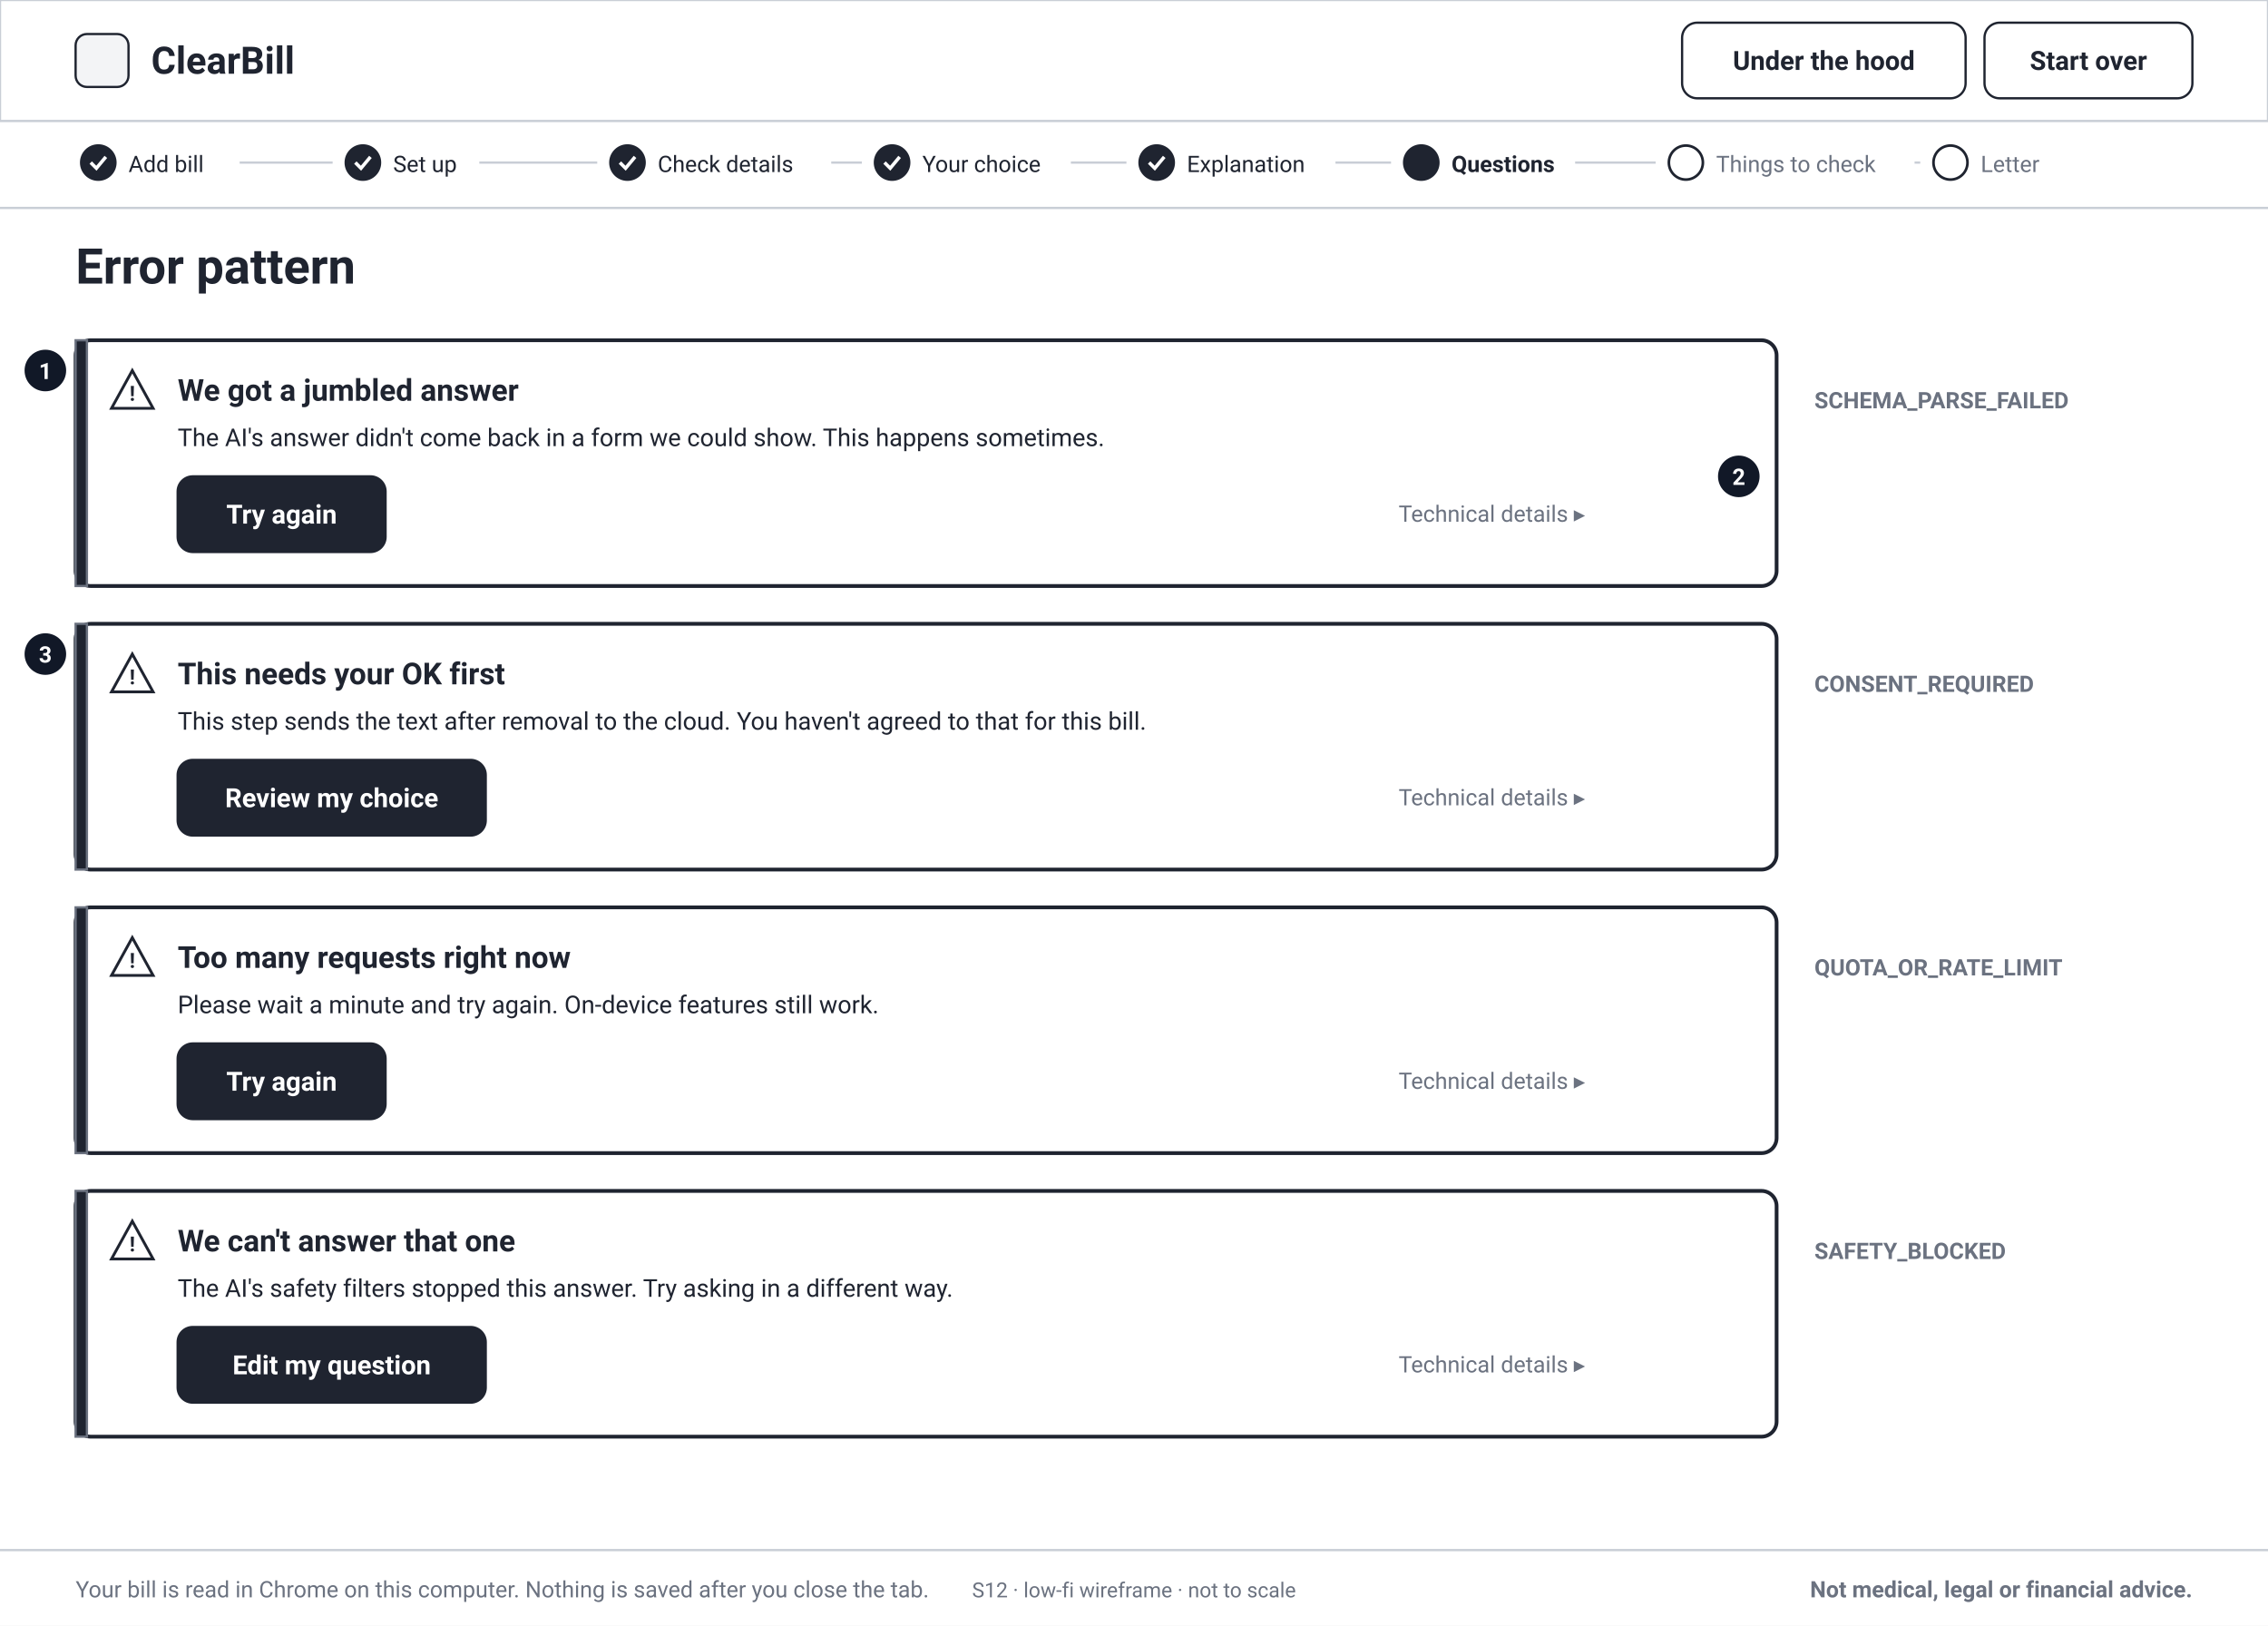
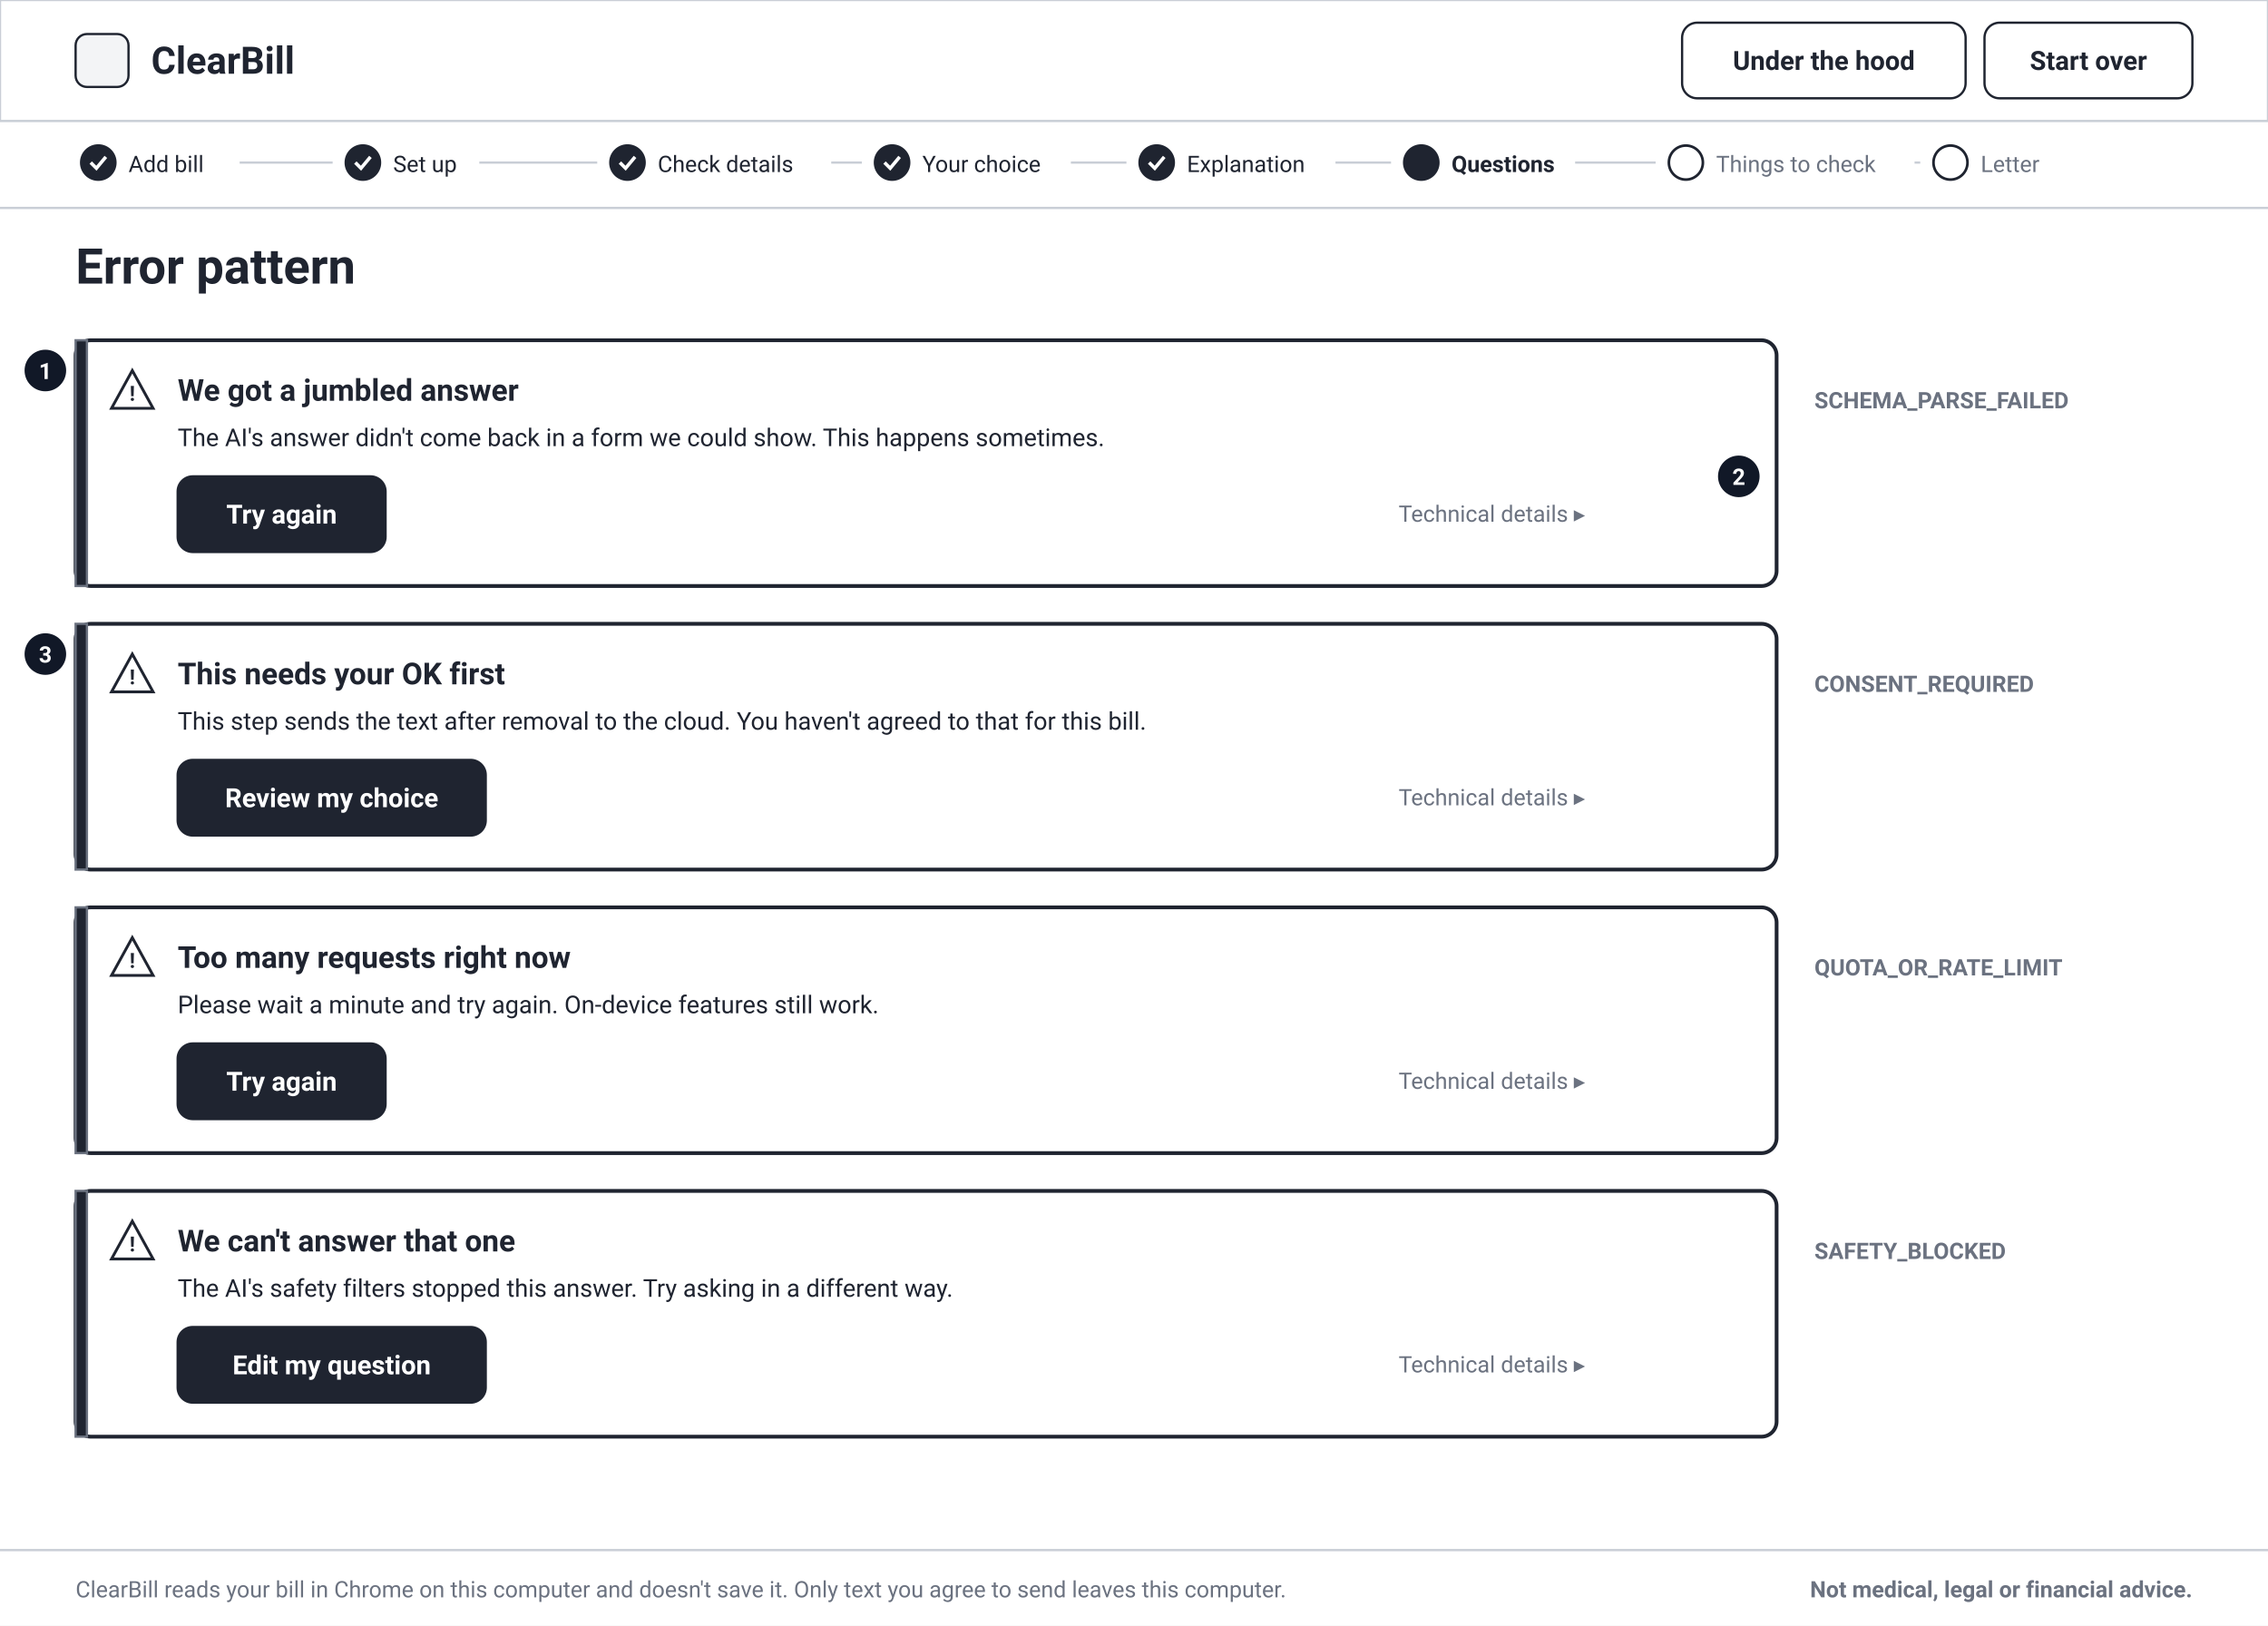
<svg xmlns="http://www.w3.org/2000/svg" width="1200" height="860" viewBox="0 0 1200 860" role="img" aria-labelledby="t-S12 d-S12" font-family="system-ui, -apple-system, Segoe UI, Roboto, sans-serif">
  <rect width="1200" height="860" fill="#FFFFFF" />
  <rect x="0" y="0" width="1200" height="64" rx="0" fill="#FFFFFF" stroke="#C9CED6" stroke-width="1.2" />
  <rect x="40" y="18" width="28" height="28" rx="6" fill="#F3F4F6" stroke="#1F2430" stroke-width="1.2" />
  <text x="80" y="39" font-size="20" font-weight="700" fill="#1F2430" text-anchor="start">ClearBill</text>
  <rect x="890" y="12" width="150" height="40" rx="8" fill="#FFFFFF" stroke="#1F2430" stroke-width="1.2" />
  <text x="965.0" y="37" font-size="14" font-weight="600" fill="#1F2430" text-anchor="middle">Under the hood</text>
  <rect x="1050" y="12" width="110" height="40" rx="8" fill="#FFFFFF" stroke="#1F2430" stroke-width="1.2" />
  <text x="1105.0" y="37" font-size="14" font-weight="600" fill="#1F2430" text-anchor="middle">Start over</text>
  <circle cx="52.0" cy="86" r="9" fill="#1F2430" stroke="#1F2430" stroke-width="1.4" />
  <path d="M48.0 86 l3 3 l5 -6" fill="none" stroke="#FFFFFF" stroke-width="1.8" />
  <text x="68.0" y="91" font-size="12" font-weight="400" fill="#1F2430" text-anchor="start">Add bill</text>
  <line x1="126.8" y1="86" x2="176.0" y2="86" stroke="#C9CED6" stroke-width="1.2" />
  <circle cx="192.0" cy="86" r="9" fill="#1F2430" stroke="#1F2430" stroke-width="1.4" />
  <path d="M188.0 86 l3 3 l5 -6" fill="none" stroke="#FFFFFF" stroke-width="1.8" />
  <text x="208.0" y="91" font-size="12" font-weight="400" fill="#1F2430" text-anchor="start">Set up</text>
  <line x1="253.6" y1="86" x2="316.0" y2="86" stroke="#C9CED6" stroke-width="1.2" />
  <circle cx="332.0" cy="86" r="9" fill="#1F2430" stroke="#1F2430" stroke-width="1.4" />
  <path d="M328.0 86 l3 3 l5 -6" fill="none" stroke="#FFFFFF" stroke-width="1.8" />
  <text x="348.0" y="91" font-size="12" font-weight="400" fill="#1F2430" text-anchor="start">Check details</text>
  <line x1="439.8" y1="86" x2="456.0" y2="86" stroke="#C9CED6" stroke-width="1.2" />
  <circle cx="472.0" cy="86" r="9" fill="#1F2430" stroke="#1F2430" stroke-width="1.4" />
  <path d="M468.0 86 l3 3 l5 -6" fill="none" stroke="#FFFFFF" stroke-width="1.8" />
  <text x="488.0" y="91" font-size="12" font-weight="400" fill="#1F2430" text-anchor="start">Your choice</text>
  <line x1="566.6" y1="86" x2="596.0" y2="86" stroke="#C9CED6" stroke-width="1.2" />
  <circle cx="612.0" cy="86" r="9" fill="#1F2430" stroke="#1F2430" stroke-width="1.4" />
  <path d="M608.0 86 l3 3 l5 -6" fill="none" stroke="#FFFFFF" stroke-width="1.8" />
  <text x="628.0" y="91" font-size="12" font-weight="400" fill="#1F2430" text-anchor="start">Explanation</text>
  <line x1="706.6" y1="86" x2="736.0" y2="86" stroke="#C9CED6" stroke-width="1.2" />
  <circle cx="752.0" cy="86" r="9" fill="#1F2430" stroke="#1F2430" stroke-width="1.4" />
  <text x="768.0" y="91" font-size="12" font-weight="700" fill="#1F2430" text-anchor="start">Questions</text>
  <line x1="833.4" y1="86" x2="876.0" y2="86" stroke="#C9CED6" stroke-width="1.2" />
  <circle cx="892.0" cy="86" r="9" fill="#FFFFFF" stroke="#1F2430" stroke-width="1.4" />
  <text x="908.0" y="91" font-size="12" font-weight="400" fill="#6B7280" text-anchor="start">Things to check</text>
  <line x1="1013.0" y1="86" x2="1016.0" y2="86" stroke="#C9CED6" stroke-width="1.2" />
  <circle cx="1032.0" cy="86" r="9" fill="#FFFFFF" stroke="#1F2430" stroke-width="1.4" />
  <text x="1048.0" y="91" font-size="12" font-weight="400" fill="#6B7280" text-anchor="start">Letter</text>
  <line x1="0" y1="110" x2="1200" y2="110" stroke="#C9CED6" stroke-width="1.2" />
  <line x1="0" y1="820" x2="1200" y2="820" stroke="#C9CED6" stroke-width="1.2" />
-   <text x="40" y="845" font-size="12" font-weight="400" fill="#6B7280" text-anchor="start">Your bill is read in Chrome on this computer. Nothing is saved after you close the tab.</text>
+   <text x="40" y="845" font-size="12" font-weight="400" fill="#6B7280" text-anchor="start">ClearBill reads your bill in Chrome on this computer and doesn't save it. Only text you agree to send leaves this computer.</text>
  <text x="1160" y="845" font-size="12" font-weight="600" fill="#6B7280" text-anchor="end">Not medical, legal or financial advice.</text>
  <text x="40" y="150" font-size="26" font-weight="700" fill="#1F2430" text-anchor="start">Error pattern</text>
  <rect x="40" y="180" width="900" height="130" rx="8" fill="#FFFFFF" stroke="#1F2430" stroke-width="2" />
  <rect x="40" y="180" width="6" height="130" rx="0" fill="#1F2430" stroke="#6B7280" stroke-width="1.2" />
  <path d="M70 196 l11 20 h-22 z" fill="none" stroke="#1F2430" stroke-width="1.5" />
  <text x="70" y="212" font-size="11" font-weight="700" fill="#1F2430" text-anchor="middle">!</text>
  <text x="94" y="212" font-size="16" font-weight="700" fill="#1F2430" text-anchor="start">We got a jumbled answer</text>
  <text x="94" y="236" font-size="13" font-weight="400" fill="#1F2430" text-anchor="start">The AI's answer didn't come back in a form we could show. This happens sometimes.</text>
  <rect x="94" y="252" width="110" height="40" rx="8" fill="#1F2430" stroke="#1F2430" stroke-width="1.2" />
  <text x="149.0" y="277" font-size="14" font-weight="600" fill="#FFFFFF" text-anchor="middle">Try again</text>
  <text x="740" y="276" font-size="12" font-weight="400" fill="#6B7280" text-anchor="start">Technical details  ▸</text>
  <text x="960" y="216" font-size="12" font-weight="700" fill="#6B7280" text-anchor="start">SCHEMA_PARSE_FAILED</text>
  <rect x="40" y="330" width="900" height="130" rx="8" fill="#FFFFFF" stroke="#1F2430" stroke-width="2" />
  <rect x="40" y="330" width="6" height="130" rx="0" fill="#1F2430" stroke="#6B7280" stroke-width="1.2" />
  <path d="M70 346 l11 20 h-22 z" fill="none" stroke="#1F2430" stroke-width="1.5" />
  <text x="70" y="362" font-size="11" font-weight="700" fill="#1F2430" text-anchor="middle">!</text>
  <text x="94" y="362" font-size="16" font-weight="700" fill="#1F2430" text-anchor="start">This needs your OK first</text>
  <text x="94" y="386" font-size="13" font-weight="400" fill="#1F2430" text-anchor="start">This step sends the text after removal to the cloud. You haven't agreed to that for this bill.</text>
  <rect x="94" y="402" width="163" height="40" rx="8" fill="#1F2430" stroke="#1F2430" stroke-width="1.2" />
  <text x="175.5" y="427" font-size="14" font-weight="600" fill="#FFFFFF" text-anchor="middle">Review my choice</text>
  <text x="740" y="426" font-size="12" font-weight="400" fill="#6B7280" text-anchor="start">Technical details  ▸</text>
  <text x="960" y="366" font-size="12" font-weight="700" fill="#6B7280" text-anchor="start">CONSENT_REQUIRED</text>
  <rect x="40" y="480" width="900" height="130" rx="8" fill="#FFFFFF" stroke="#1F2430" stroke-width="2" />
  <rect x="40" y="480" width="6" height="130" rx="0" fill="#1F2430" stroke="#6B7280" stroke-width="1.2" />
  <path d="M70 496 l11 20 h-22 z" fill="none" stroke="#1F2430" stroke-width="1.5" />
  <text x="70" y="512" font-size="11" font-weight="700" fill="#1F2430" text-anchor="middle">!</text>
  <text x="94" y="512" font-size="16" font-weight="700" fill="#1F2430" text-anchor="start">Too many requests right now</text>
  <text x="94" y="536" font-size="13" font-weight="400" fill="#1F2430" text-anchor="start">Please wait a minute and try again. On-device features still work.</text>
  <rect x="94" y="552" width="110" height="40" rx="8" fill="#1F2430" stroke="#1F2430" stroke-width="1.2" />
  <text x="149.0" y="577" font-size="14" font-weight="600" fill="#FFFFFF" text-anchor="middle">Try again</text>
  <text x="740" y="576" font-size="12" font-weight="400" fill="#6B7280" text-anchor="start">Technical details  ▸</text>
  <text x="960" y="516" font-size="12" font-weight="700" fill="#6B7280" text-anchor="start">QUOTA_OR_RATE_LIMIT</text>
  <rect x="40" y="630" width="900" height="130" rx="8" fill="#FFFFFF" stroke="#1F2430" stroke-width="2" />
  <rect x="40" y="630" width="6" height="130" rx="0" fill="#1F2430" stroke="#6B7280" stroke-width="1.2" />
  <path d="M70 646 l11 20 h-22 z" fill="none" stroke="#1F2430" stroke-width="1.5" />
  <text x="70" y="662" font-size="11" font-weight="700" fill="#1F2430" text-anchor="middle">!</text>
  <text x="94" y="662" font-size="16" font-weight="700" fill="#1F2430" text-anchor="start">We can't answer that one</text>
  <text x="94" y="686" font-size="13" font-weight="400" fill="#1F2430" text-anchor="start">The AI's safety filters stopped this answer. Try asking in a different way.</text>
  <rect x="94" y="702" width="163" height="40" rx="8" fill="#1F2430" stroke="#1F2430" stroke-width="1.2" />
  <text x="175.5" y="727" font-size="14" font-weight="600" fill="#FFFFFF" text-anchor="middle">Edit my question</text>
  <text x="740" y="726" font-size="12" font-weight="400" fill="#6B7280" text-anchor="start">Technical details  ▸</text>
  <text x="960" y="666" font-size="12" font-weight="700" fill="#6B7280" text-anchor="start">SAFETY_BLOCKED</text>
  <circle cx="24" cy="196" r="11" fill="#111827" />
  <text x="24" y="200.5" font-size="12" font-weight="700" fill="#FFFFFF" text-anchor="middle">1</text>
  <circle cx="920" cy="252" r="11" fill="#111827" />
  <text x="920" y="256.5" font-size="12" font-weight="700" fill="#FFFFFF" text-anchor="middle">2</text>
  <circle cx="24" cy="346" r="11" fill="#111827" />
  <text x="24" y="350.5" font-size="12" font-weight="700" fill="#FFFFFF" text-anchor="middle">3</text>
-   <text x="600.0" y="845" font-size="11" fill="#6B7280" text-anchor="middle">S12 · low-fi wireframe · not to scale</text>
</svg>
